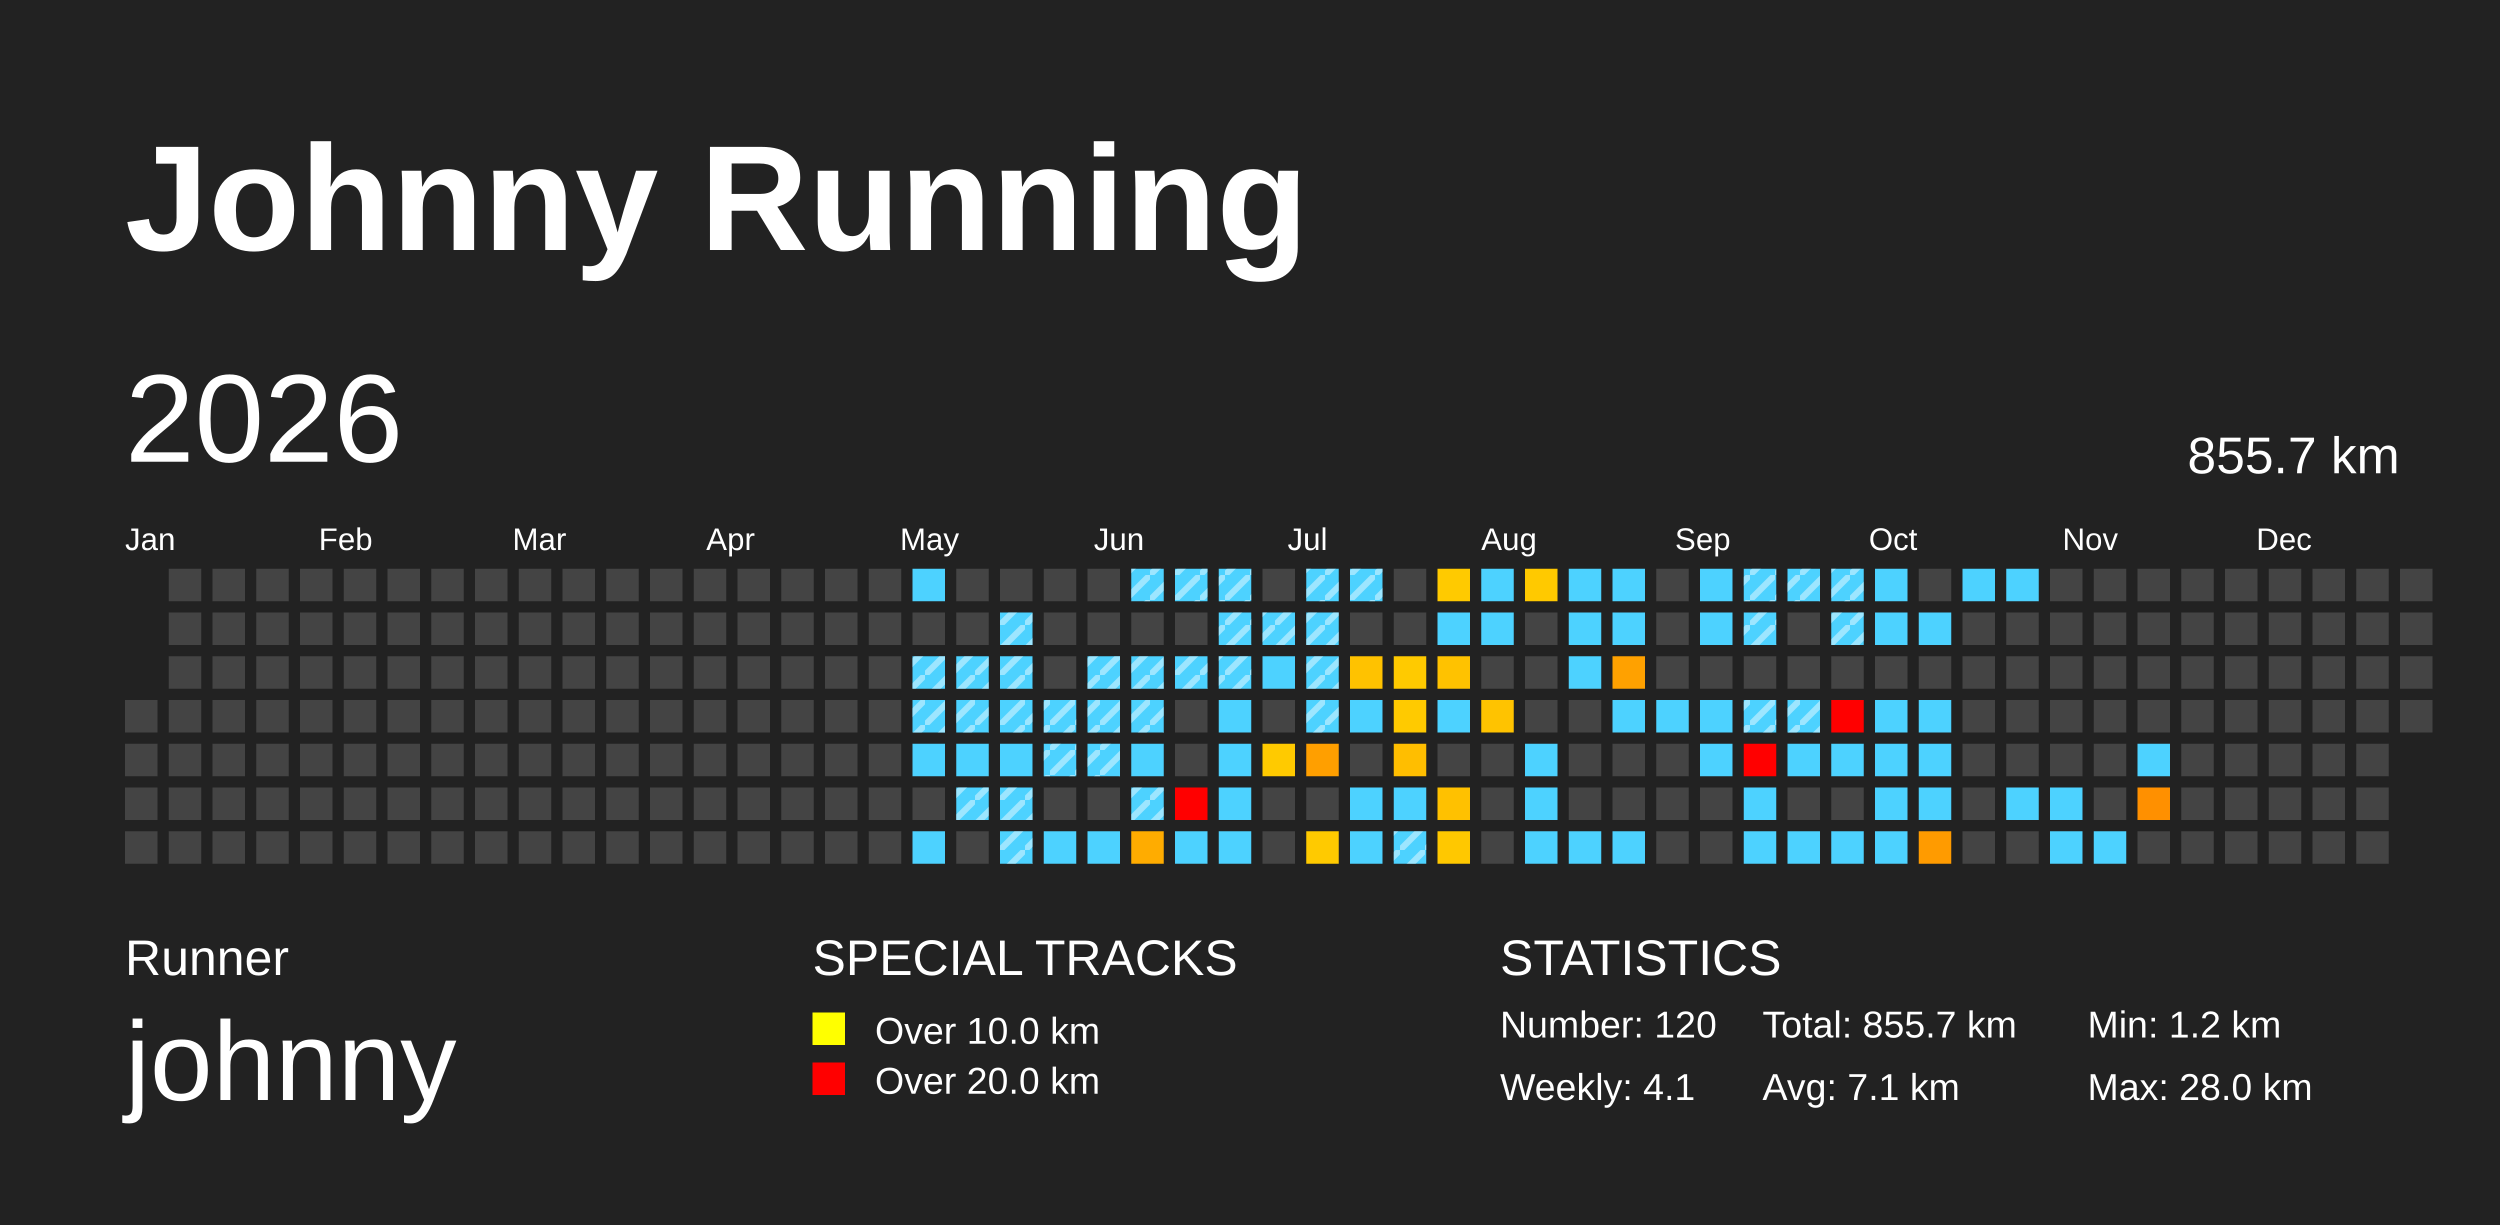
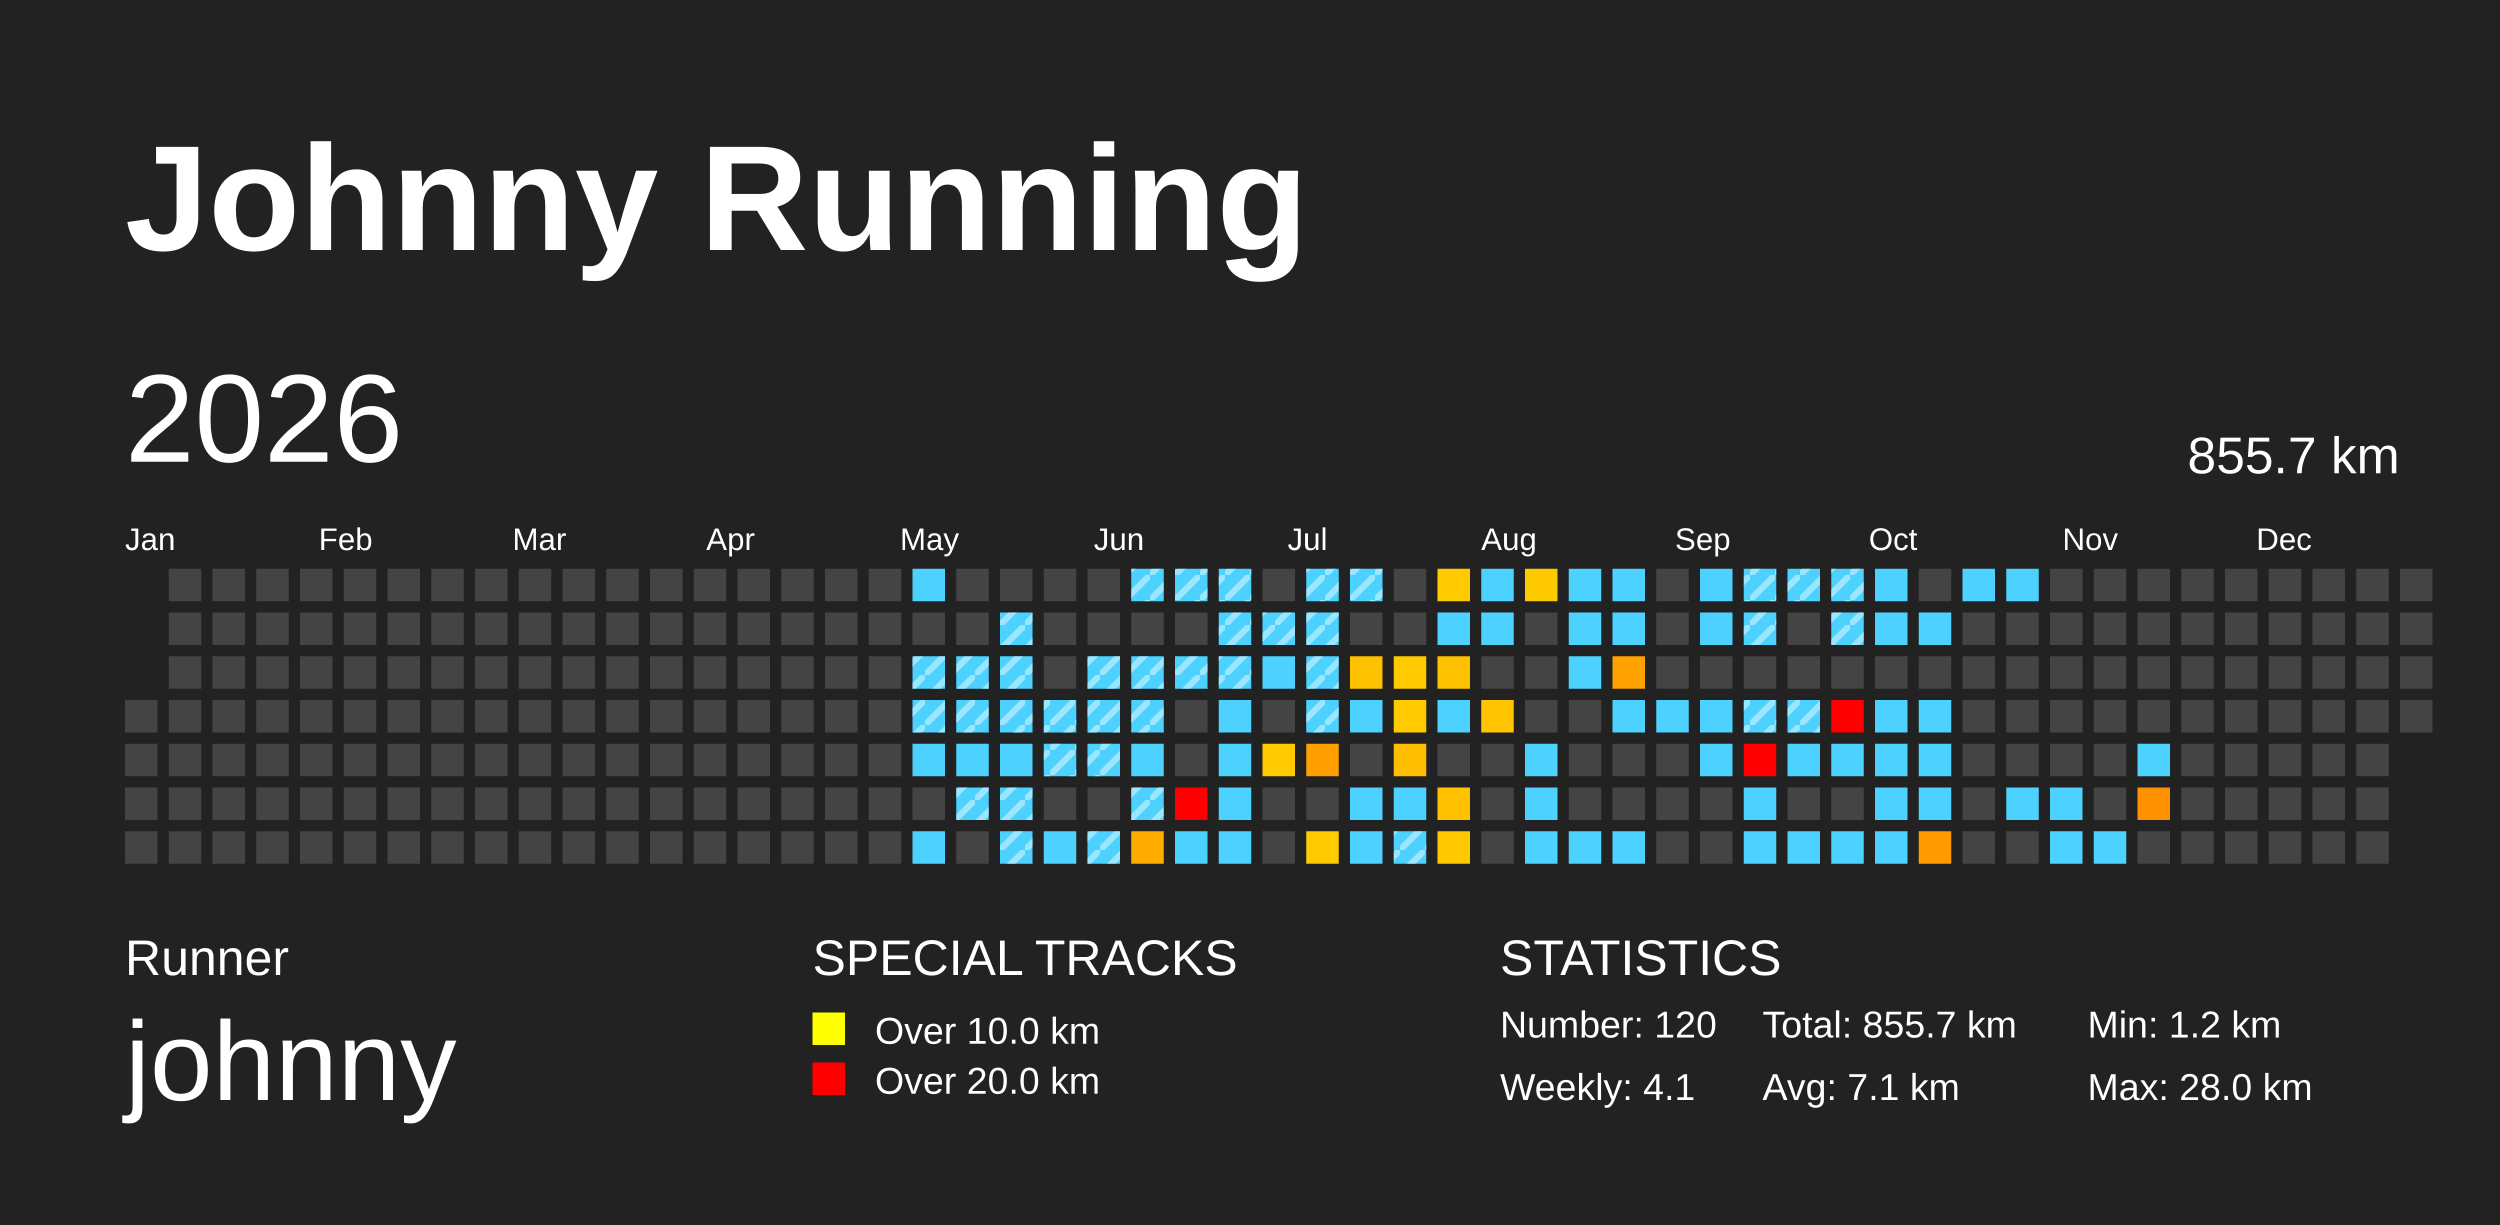
<svg xmlns="http://www.w3.org/2000/svg" baseProfile="full" height="98mm" version="1.1" viewBox="0,0,200,98" width="200mm">
  <defs>
    <pattern height="2" id="indoor-stripe" patternUnits="userSpaceOnUse" width="2">
      <line stroke="white" stroke-opacity="0.45" stroke-width="0.5" x1="0" x2="2" y1="2" y2="0" />
    </pattern>
  </defs>
  <rect fill="#222222" height="98" width="200" x="0" y="0" />
  <text fill="#FFFFFF" style="font-size:12px; font-family:Arial; font-weight:bold;" x="10" y="20">Johnny Running</text>
  <text fill="#FFFFFF" style="font-size:4px; font-family:Arial" x="10" y="78">Runner</text>
  <text fill="#FFFFFF" style="font-size:9px; font-family:Arial" x="10" y="88">johnny</text>
  <text fill="#FFFFFF" style="font-size:4px; font-family:Arial" x="65" y="78">SPECIAL TRACKS</text>
  <rect fill="yellow" height="2.6" width="2.6" x="65" y="81" />
  <text fill="#FFFFFF" style="font-size:3px; font-family:Arial" x="70" y="83.5">Over 10.0 km</text>
  <rect fill="red" height="2.6" width="2.6" x="65" y="85" />
  <text fill="#FFFFFF" style="font-size:3px; font-family:Arial" x="70" y="87.5">Over 20.0 km</text>
  <text fill="#FFFFFF" style="font-size:4px; font-family:Arial" x="120" y="78">STATISTICS</text>
  <text fill="#FFFFFF" style="font-size:3px; font-family:Arial" x="120" y="83">Number: 120</text>
  <text fill="#FFFFFF" style="font-size:3px; font-family:Arial" x="120" y="88">Weekly: 4.1</text>
  <text fill="#FFFFFF" style="font-size:3px; font-family:Arial" x="141" y="83">Total: 855.7 km</text>
  <text fill="#FFFFFF" style="font-size:3px; font-family:Arial" x="141" y="88">Avg: 7.1 km</text>
  <text fill="#FFFFFF" style="font-size:3px; font-family:Arial" x="167" y="83">Min: 1.2 km</text>
  <text fill="#FFFFFF" style="font-size:3px; font-family:Arial" x="167" y="88">Max: 28.0 km</text>
  <text dominant-baseline="hanging" fill="#FFFFFF" style="font-size:10.0px; font-family:Arial;" x="10" y="30">2026</text>
  <text dominant-baseline="hanging" fill="#FFFFFF" style="font-size:4.125px; font-family:Arial;" x="175" y="35">855.7 km</text>
  <text fill="#FFFFFF" style="font-size:2.5px; font-family:Arial" x="10.0" y="44">Jan</text>
  <text fill="#FFFFFF" style="font-size:2.5px; font-family:Arial" x="25.5" y="44">Feb</text>
  <text fill="#FFFFFF" style="font-size:2.5px; font-family:Arial" x="41.0" y="44">Mar</text>
  <text fill="#FFFFFF" style="font-size:2.5px; font-family:Arial" x="56.5" y="44">Apr</text>
  <text fill="#FFFFFF" style="font-size:2.5px; font-family:Arial" x="72.0" y="44">May</text>
  <text fill="#FFFFFF" style="font-size:2.5px; font-family:Arial" x="87.5" y="44">Jun</text>
  <text fill="#FFFFFF" style="font-size:2.5px; font-family:Arial" x="103.0" y="44">Jul</text>
  <text fill="#FFFFFF" style="font-size:2.5px; font-family:Arial" x="118.5" y="44">Aug</text>
  <text fill="#FFFFFF" style="font-size:2.5px; font-family:Arial" x="134.0" y="44">Sep</text>
  <text fill="#FFFFFF" style="font-size:2.5px; font-family:Arial" x="149.5" y="44">Oct</text>
  <text fill="#FFFFFF" style="font-size:2.5px; font-family:Arial" x="165.0" y="44">Nov</text>
  <text fill="#FFFFFF" style="font-size:2.5px; font-family:Arial" x="180.5" y="44">Dec</text>
  <rect fill="#444444" height="2.6" width="2.6" x="10.0" y="56.0" />
  <rect fill="#444444" height="2.6" width="2.6" x="10.0" y="59.5" />
  <rect fill="#444444" height="2.6" width="2.6" x="10.0" y="63.0" />
  <rect fill="#444444" height="2.6" width="2.6" x="10.0" y="66.5" />
  <rect fill="#444444" height="2.6" width="2.6" x="13.5" y="45.5" />
  <rect fill="#444444" height="2.6" width="2.6" x="13.5" y="49.0" />
  <rect fill="#444444" height="2.6" width="2.6" x="13.5" y="52.5" />
  <rect fill="#444444" height="2.6" width="2.6" x="13.5" y="56.0" />
  <rect fill="#444444" height="2.6" width="2.6" x="13.5" y="59.5" />
  <rect fill="#444444" height="2.6" width="2.6" x="13.5" y="63.0" />
  <rect fill="#444444" height="2.6" width="2.6" x="13.5" y="66.5" />
  <rect fill="#444444" height="2.6" width="2.6" x="17.0" y="45.5" />
  <rect fill="#444444" height="2.6" width="2.6" x="17.0" y="49.0" />
  <rect fill="#444444" height="2.6" width="2.6" x="17.0" y="52.5" />
  <rect fill="#444444" height="2.6" width="2.6" x="17.0" y="56.0" />
  <rect fill="#444444" height="2.6" width="2.6" x="17.0" y="59.5" />
  <rect fill="#444444" height="2.6" width="2.6" x="17.0" y="63.0" />
  <rect fill="#444444" height="2.6" width="2.6" x="17.0" y="66.5" />
  <rect fill="#444444" height="2.6" width="2.6" x="20.5" y="45.5" />
  <rect fill="#444444" height="2.6" width="2.6" x="20.5" y="49.0" />
  <rect fill="#444444" height="2.6" width="2.6" x="20.5" y="52.5" />
  <rect fill="#444444" height="2.6" width="2.6" x="20.5" y="56.0" />
  <rect fill="#444444" height="2.6" width="2.6" x="20.5" y="59.5" />
  <rect fill="#444444" height="2.6" width="2.6" x="20.5" y="63.0" />
  <rect fill="#444444" height="2.6" width="2.6" x="20.5" y="66.5" />
  <rect fill="#444444" height="2.6" width="2.6" x="24.0" y="45.5" />
  <rect fill="#444444" height="2.6" width="2.6" x="24.0" y="49.0" />
  <rect fill="#444444" height="2.6" width="2.6" x="24.0" y="52.5" />
  <rect fill="#444444" height="2.6" width="2.6" x="24.0" y="56.0" />
  <rect fill="#444444" height="2.6" width="2.6" x="24.0" y="59.5" />
  <rect fill="#444444" height="2.6" width="2.6" x="24.0" y="63.0" />
  <rect fill="#444444" height="2.6" width="2.6" x="24.0" y="66.5" />
  <rect fill="#444444" height="2.6" width="2.6" x="27.5" y="45.5" />
  <rect fill="#444444" height="2.6" width="2.6" x="27.5" y="49.0" />
  <rect fill="#444444" height="2.6" width="2.6" x="27.5" y="52.5" />
  <rect fill="#444444" height="2.6" width="2.6" x="27.5" y="56.0" />
  <rect fill="#444444" height="2.6" width="2.6" x="27.5" y="59.5" />
  <rect fill="#444444" height="2.6" width="2.6" x="27.5" y="63.0" />
  <rect fill="#444444" height="2.6" width="2.6" x="27.5" y="66.5" />
  <rect fill="#444444" height="2.6" width="2.6" x="31.0" y="45.5" />
  <rect fill="#444444" height="2.6" width="2.6" x="31.0" y="49.0" />
  <rect fill="#444444" height="2.6" width="2.6" x="31.0" y="52.5" />
  <rect fill="#444444" height="2.6" width="2.6" x="31.0" y="56.0" />
  <rect fill="#444444" height="2.6" width="2.6" x="31.0" y="59.5" />
  <rect fill="#444444" height="2.6" width="2.6" x="31.0" y="63.0" />
  <rect fill="#444444" height="2.6" width="2.6" x="31.0" y="66.5" />
  <rect fill="#444444" height="2.6" width="2.6" x="34.5" y="45.5" />
  <rect fill="#444444" height="2.6" width="2.6" x="34.5" y="49.0" />
  <rect fill="#444444" height="2.6" width="2.6" x="34.5" y="52.5" />
  <rect fill="#444444" height="2.6" width="2.6" x="34.5" y="56.0" />
  <rect fill="#444444" height="2.6" width="2.6" x="34.5" y="59.5" />
  <rect fill="#444444" height="2.6" width="2.6" x="34.5" y="63.0" />
  <rect fill="#444444" height="2.6" width="2.6" x="34.5" y="66.5" />
  <rect fill="#444444" height="2.6" width="2.6" x="38.0" y="45.5" />
  <rect fill="#444444" height="2.6" width="2.6" x="38.0" y="49.0" />
  <rect fill="#444444" height="2.6" width="2.6" x="38.0" y="52.5" />
  <rect fill="#444444" height="2.6" width="2.6" x="38.0" y="56.0" />
  <rect fill="#444444" height="2.6" width="2.6" x="38.0" y="59.5" />
  <rect fill="#444444" height="2.6" width="2.6" x="38.0" y="63.0" />
  <rect fill="#444444" height="2.6" width="2.6" x="38.0" y="66.5" />
  <rect fill="#444444" height="2.6" width="2.6" x="41.5" y="45.5" />
  <rect fill="#444444" height="2.6" width="2.6" x="41.5" y="49.0" />
  <rect fill="#444444" height="2.6" width="2.6" x="41.5" y="52.5" />
  <rect fill="#444444" height="2.6" width="2.6" x="41.5" y="56.0" />
  <rect fill="#444444" height="2.6" width="2.6" x="41.5" y="59.5" />
  <rect fill="#444444" height="2.6" width="2.6" x="41.5" y="63.0" />
  <rect fill="#444444" height="2.6" width="2.6" x="41.5" y="66.5" />
  <rect fill="#444444" height="2.6" width="2.6" x="45.0" y="45.5" />
  <rect fill="#444444" height="2.6" width="2.6" x="45.0" y="49.0" />
  <rect fill="#444444" height="2.6" width="2.6" x="45.0" y="52.5" />
  <rect fill="#444444" height="2.6" width="2.6" x="45.0" y="56.0" />
  <rect fill="#444444" height="2.6" width="2.6" x="45.0" y="59.5" />
  <rect fill="#444444" height="2.6" width="2.6" x="45.0" y="63.0" />
  <rect fill="#444444" height="2.6" width="2.6" x="45.0" y="66.5" />
  <rect fill="#444444" height="2.6" width="2.6" x="48.5" y="45.5" />
  <rect fill="#444444" height="2.6" width="2.6" x="48.5" y="49.0" />
  <rect fill="#444444" height="2.6" width="2.6" x="48.5" y="52.5" />
  <rect fill="#444444" height="2.6" width="2.6" x="48.5" y="56.0" />
  <rect fill="#444444" height="2.6" width="2.6" x="48.5" y="59.5" />
  <rect fill="#444444" height="2.6" width="2.6" x="48.5" y="63.0" />
  <rect fill="#444444" height="2.6" width="2.6" x="48.5" y="66.5" />
  <rect fill="#444444" height="2.6" width="2.6" x="52.0" y="45.5" />
  <rect fill="#444444" height="2.6" width="2.6" x="52.0" y="49.0" />
  <rect fill="#444444" height="2.6" width="2.6" x="52.0" y="52.5" />
  <rect fill="#444444" height="2.6" width="2.6" x="52.0" y="56.0" />
  <rect fill="#444444" height="2.6" width="2.6" x="52.0" y="59.5" />
  <rect fill="#444444" height="2.6" width="2.6" x="52.0" y="63.0" />
  <rect fill="#444444" height="2.6" width="2.6" x="52.0" y="66.5" />
  <rect fill="#444444" height="2.6" width="2.6" x="55.5" y="45.5" />
  <rect fill="#444444" height="2.6" width="2.6" x="55.5" y="49.0" />
  <rect fill="#444444" height="2.6" width="2.6" x="55.5" y="52.5" />
  <rect fill="#444444" height="2.6" width="2.6" x="55.5" y="56.0" />
  <rect fill="#444444" height="2.6" width="2.6" x="55.5" y="59.5" />
  <rect fill="#444444" height="2.6" width="2.6" x="55.5" y="63.0" />
  <rect fill="#444444" height="2.6" width="2.6" x="55.5" y="66.5" />
  <rect fill="#444444" height="2.6" width="2.6" x="59.0" y="45.5" />
  <rect fill="#444444" height="2.6" width="2.6" x="59.0" y="49.0" />
  <rect fill="#444444" height="2.6" width="2.6" x="59.0" y="52.5" />
  <rect fill="#444444" height="2.6" width="2.6" x="59.0" y="56.0" />
  <rect fill="#444444" height="2.6" width="2.6" x="59.0" y="59.5" />
  <rect fill="#444444" height="2.6" width="2.6" x="59.0" y="63.0" />
  <rect fill="#444444" height="2.6" width="2.6" x="59.0" y="66.5" />
  <rect fill="#444444" height="2.6" width="2.6" x="62.5" y="45.5" />
  <rect fill="#444444" height="2.6" width="2.6" x="62.5" y="49.0" />
  <rect fill="#444444" height="2.6" width="2.6" x="62.5" y="52.5" />
  <rect fill="#444444" height="2.6" width="2.6" x="62.5" y="56.0" />
  <rect fill="#444444" height="2.6" width="2.6" x="62.5" y="59.5" />
  <rect fill="#444444" height="2.6" width="2.6" x="62.5" y="63.0" />
  <rect fill="#444444" height="2.6" width="2.6" x="62.5" y="66.5" />
  <rect fill="#444444" height="2.6" width="2.6" x="66.0" y="45.5" />
  <rect fill="#444444" height="2.6" width="2.6" x="66.0" y="49.0" />
  <rect fill="#444444" height="2.6" width="2.6" x="66.0" y="52.5" />
  <rect fill="#444444" height="2.6" width="2.6" x="66.0" y="56.0" />
  <rect fill="#444444" height="2.6" width="2.6" x="66.0" y="59.5" />
  <rect fill="#444444" height="2.6" width="2.6" x="66.0" y="63.0" />
  <rect fill="#444444" height="2.6" width="2.6" x="66.0" y="66.5" />
  <rect fill="#444444" height="2.6" width="2.6" x="69.5" y="45.5" />
  <rect fill="#444444" height="2.6" width="2.6" x="69.5" y="49.0" />
  <rect fill="#444444" height="2.6" width="2.6" x="69.5" y="52.5" />
  <rect fill="#444444" height="2.6" width="2.6" x="69.5" y="56.0" />
  <rect fill="#444444" height="2.6" width="2.6" x="69.5" y="59.5" />
  <rect fill="#444444" height="2.6" width="2.6" x="69.5" y="63.0" />
  <rect fill="#444444" height="2.6" width="2.6" x="69.5" y="66.5" />
  <rect fill="#4dd2ff" height="2.6" width="2.6" x="73.0" y="45.5" />
  <rect fill="#444444" height="2.6" width="2.6" x="73.0" y="49.0" />
  <rect fill="#4dd2ff" height="2.6" width="2.6" x="73.0" y="52.5" />
  <rect fill="url(#indoor-stripe)" height="2.6" style="pointer-events: none;" width="2.6" x="73.0" y="52.5" />
  <rect fill="#4dd2ff" height="2.6" width="2.6" x="73.0" y="56.0" />
  <rect fill="url(#indoor-stripe)" height="2.6" style="pointer-events: none;" width="2.6" x="73.0" y="56.0" />
  <rect fill="#4dd2ff" height="2.6" width="2.6" x="73.0" y="59.5" />
  <rect fill="#444444" height="2.6" width="2.6" x="73.0" y="63.0" />
  <rect fill="#4dd2ff" height="2.6" width="2.6" x="73.0" y="66.5" />
  <rect fill="#444444" height="2.6" width="2.6" x="76.5" y="45.5" />
  <rect fill="#444444" height="2.6" width="2.6" x="76.5" y="49.0" />
  <rect fill="#4dd2ff" height="2.6" width="2.6" x="76.5" y="52.5" />
  <rect fill="url(#indoor-stripe)" height="2.6" style="pointer-events: none;" width="2.6" x="76.5" y="52.5" />
  <rect fill="#4dd2ff" height="2.6" width="2.6" x="76.5" y="56.0" />
  <rect fill="url(#indoor-stripe)" height="2.6" style="pointer-events: none;" width="2.6" x="76.5" y="56.0" />
  <rect fill="#4dd2ff" height="2.6" width="2.6" x="76.5" y="59.5" />
  <rect fill="#4dd2ff" height="2.6" width="2.6" x="76.5" y="63.0" />
  <rect fill="url(#indoor-stripe)" height="2.6" style="pointer-events: none;" width="2.6" x="76.5" y="63.0" />
  <rect fill="#444444" height="2.6" width="2.6" x="76.5" y="66.5" />
  <rect fill="#444444" height="2.6" width="2.6" x="80.0" y="45.5" />
  <rect fill="#4dd2ff" height="2.6" width="2.6" x="80.0" y="49.0" />
  <rect fill="url(#indoor-stripe)" height="2.6" style="pointer-events: none;" width="2.6" x="80.0" y="49.0" />
  <rect fill="#4dd2ff" height="2.6" width="2.6" x="80.0" y="52.5" />
  <rect fill="url(#indoor-stripe)" height="2.6" style="pointer-events: none;" width="2.6" x="80.0" y="52.5" />
  <rect fill="#4dd2ff" height="2.6" width="2.6" x="80.0" y="56.0" />
  <rect fill="url(#indoor-stripe)" height="2.6" style="pointer-events: none;" width="2.6" x="80.0" y="56.0" />
  <rect fill="#4dd2ff" height="2.6" width="2.6" x="80.0" y="59.5" />
  <rect fill="#4dd2ff" height="2.6" width="2.6" x="80.0" y="63.0" />
  <rect fill="url(#indoor-stripe)" height="2.6" style="pointer-events: none;" width="2.6" x="80.0" y="63.0" />
  <rect fill="#4dd2ff" height="2.6" width="2.6" x="80.0" y="66.5" />
  <rect fill="url(#indoor-stripe)" height="2.6" style="pointer-events: none;" width="2.6" x="80.0" y="66.5" />
  <rect fill="#444444" height="2.6" width="2.6" x="83.5" y="45.5" />
  <rect fill="#444444" height="2.6" width="2.6" x="83.5" y="49.0" />
  <rect fill="#444444" height="2.6" width="2.6" x="83.5" y="52.5" />
  <rect fill="#4dd2ff" height="2.6" width="2.6" x="83.5" y="56.0" />
  <rect fill="url(#indoor-stripe)" height="2.6" style="pointer-events: none;" width="2.6" x="83.5" y="56.0" />
  <rect fill="#4dd2ff" height="2.6" width="2.6" x="83.5" y="59.5" />
  <rect fill="url(#indoor-stripe)" height="2.6" style="pointer-events: none;" width="2.6" x="83.5" y="59.5" />
  <rect fill="#444444" height="2.6" width="2.6" x="83.5" y="63.0" />
  <rect fill="#4dd2ff" height="2.6" width="2.6" x="83.5" y="66.5" />
  <rect fill="#444444" height="2.6" width="2.6" x="87.0" y="45.5" />
  <rect fill="#444444" height="2.6" width="2.6" x="87.0" y="49.0" />
  <rect fill="#4dd2ff" height="2.6" width="2.6" x="87.0" y="52.5" />
  <rect fill="url(#indoor-stripe)" height="2.6" style="pointer-events: none;" width="2.6" x="87.0" y="52.5" />
  <rect fill="#4dd2ff" height="2.6" width="2.6" x="87.0" y="56.0" />
  <rect fill="url(#indoor-stripe)" height="2.6" style="pointer-events: none;" width="2.6" x="87.0" y="56.0" />
  <rect fill="#4dd2ff" height="2.6" width="2.6" x="87.0" y="59.5" />
  <rect fill="url(#indoor-stripe)" height="2.6" style="pointer-events: none;" width="2.6" x="87.0" y="59.5" />
  <rect fill="#444444" height="2.6" width="2.6" x="87.0" y="63.0" />
  <rect fill="#4dd2ff" height="2.6" width="2.6" x="87.0" y="66.5" />
+   <rect fill="url(#indoor-stripe)" height="2.6" style="pointer-events: none;" width="2.6" x="87.0" y="66.5" />
  <rect fill="#4dd2ff" height="2.6" width="2.6" x="90.5" y="45.5" />
  <rect fill="url(#indoor-stripe)" height="2.6" style="pointer-events: none;" width="2.6" x="90.5" y="45.5" />
  <rect fill="#444444" height="2.6" width="2.6" x="90.5" y="49.0" />
  <rect fill="#4dd2ff" height="2.6" width="2.6" x="90.5" y="52.5" />
  <rect fill="url(#indoor-stripe)" height="2.6" style="pointer-events: none;" width="2.6" x="90.5" y="52.5" />
  <rect fill="#4dd2ff" height="2.6" width="2.6" x="90.5" y="56.0" />
  <rect fill="url(#indoor-stripe)" height="2.6" style="pointer-events: none;" width="2.6" x="90.5" y="56.0" />
  <rect fill="#4dd2ff" height="2.6" width="2.6" x="90.5" y="59.5" />
  <rect fill="#4dd2ff" height="2.6" width="2.6" x="90.5" y="63.0" />
  <rect fill="url(#indoor-stripe)" height="2.6" style="pointer-events: none;" width="2.6" x="90.5" y="63.0" />
  <rect fill="#ffac00" height="2.6" width="2.6" x="90.5" y="66.5" />
  <rect fill="#4dd2ff" height="2.6" width="2.6" x="94.0" y="45.5" />
  <rect fill="url(#indoor-stripe)" height="2.6" style="pointer-events: none;" width="2.6" x="94.0" y="45.5" />
  <rect fill="#444444" height="2.6" width="2.6" x="94.0" y="49.0" />
  <rect fill="#4dd2ff" height="2.6" width="2.6" x="94.0" y="52.5" />
  <rect fill="url(#indoor-stripe)" height="2.6" style="pointer-events: none;" width="2.6" x="94.0" y="52.5" />
  <rect fill="#444444" height="2.6" width="2.6" x="94.0" y="56.0" />
  <rect fill="#444444" height="2.6" width="2.6" x="94.0" y="59.5" />
  <rect fill="red" height="2.6" width="2.6" x="94.0" y="63.0" />
  <rect fill="#4dd2ff" height="2.6" width="2.6" x="94.0" y="66.5" />
  <rect fill="#4dd2ff" height="2.6" width="2.6" x="97.5" y="45.5" />
  <rect fill="url(#indoor-stripe)" height="2.6" style="pointer-events: none;" width="2.6" x="97.5" y="45.5" />
  <rect fill="#4dd2ff" height="2.6" width="2.6" x="97.5" y="49.0" />
  <rect fill="url(#indoor-stripe)" height="2.6" style="pointer-events: none;" width="2.6" x="97.5" y="49.0" />
  <rect fill="#4dd2ff" height="2.6" width="2.6" x="97.5" y="52.5" />
  <rect fill="url(#indoor-stripe)" height="2.6" style="pointer-events: none;" width="2.6" x="97.5" y="52.5" />
  <rect fill="#4dd2ff" height="2.6" width="2.6" x="97.5" y="56.0" />
  <rect fill="#4dd2ff" height="2.6" width="2.6" x="97.5" y="59.5" />
  <rect fill="#4dd2ff" height="2.6" width="2.6" x="97.5" y="63.0" />
  <rect fill="#4dd2ff" height="2.6" width="2.6" x="97.5" y="66.5" />
  <rect fill="#444444" height="2.6" width="2.6" x="101.0" y="45.5" />
  <rect fill="#4dd2ff" height="2.6" width="2.6" x="101.0" y="49.0" />
  <rect fill="url(#indoor-stripe)" height="2.6" style="pointer-events: none;" width="2.6" x="101.0" y="49.0" />
  <rect fill="#4dd2ff" height="2.6" width="2.6" x="101.0" y="52.5" />
  <rect fill="#444444" height="2.6" width="2.6" x="101.0" y="56.0" />
  <rect fill="#ffca00" height="2.6" width="2.6" x="101.0" y="59.5" />
  <rect fill="#444444" height="2.6" width="2.6" x="101.0" y="63.0" />
  <rect fill="#444444" height="2.6" width="2.6" x="101.0" y="66.5" />
  <rect fill="#4dd2ff" height="2.6" width="2.6" x="104.5" y="45.5" />
  <rect fill="url(#indoor-stripe)" height="2.6" style="pointer-events: none;" width="2.6" x="104.5" y="45.5" />
  <rect fill="#4dd2ff" height="2.6" width="2.6" x="104.5" y="49.0" />
  <rect fill="url(#indoor-stripe)" height="2.6" style="pointer-events: none;" width="2.6" x="104.5" y="49.0" />
  <rect fill="#4dd2ff" height="2.6" width="2.6" x="104.5" y="52.5" />
  <rect fill="url(#indoor-stripe)" height="2.6" style="pointer-events: none;" width="2.6" x="104.5" y="52.5" />
  <rect fill="#4dd2ff" height="2.6" width="2.6" x="104.5" y="56.0" />
  <rect fill="url(#indoor-stripe)" height="2.6" style="pointer-events: none;" width="2.6" x="104.5" y="56.0" />
  <rect fill="#ff9f00" height="2.6" width="2.6" x="104.5" y="59.5" />
  <rect fill="#444444" height="2.6" width="2.6" x="104.5" y="63.0" />
  <rect fill="#ffca00" height="2.6" width="2.6" x="104.5" y="66.5" />
  <rect fill="#4dd2ff" height="2.6" width="2.6" x="108.0" y="45.5" />
  <rect fill="url(#indoor-stripe)" height="2.6" style="pointer-events: none;" width="2.6" x="108.0" y="45.5" />
  <rect fill="#444444" height="2.6" width="2.6" x="108.0" y="49.0" />
  <rect fill="#ffc200" height="2.6" width="2.6" x="108.0" y="52.5" />
  <rect fill="#4dd2ff" height="2.6" width="2.6" x="108.0" y="56.0" />
  <rect fill="#444444" height="2.6" width="2.6" x="108.0" y="59.5" />
  <rect fill="#4dd2ff" height="2.6" width="2.6" x="108.0" y="63.0" />
  <rect fill="#4dd2ff" height="2.6" width="2.6" x="108.0" y="66.5" />
  <rect fill="#444444" height="2.6" width="2.6" x="111.5" y="45.5" />
  <rect fill="#444444" height="2.6" width="2.6" x="111.5" y="49.0" />
  <rect fill="#ffca00" height="2.6" width="2.6" x="111.5" y="52.5" />
  <rect fill="#ffca00" height="2.6" width="2.6" x="111.5" y="56.0" />
  <rect fill="#ffbe00" height="2.6" width="2.6" x="111.5" y="59.5" />
  <rect fill="#4dd2ff" height="2.6" width="2.6" x="111.5" y="63.0" />
  <rect fill="#4dd2ff" height="2.6" width="2.6" x="111.5" y="66.5" />
  <rect fill="url(#indoor-stripe)" height="2.6" style="pointer-events: none;" width="2.6" x="111.5" y="66.5" />
  <rect fill="#ffca00" height="2.6" width="2.6" x="115.0" y="45.5" />
  <rect fill="#4dd2ff" height="2.6" width="2.6" x="115.0" y="49.0" />
  <rect fill="#ffc200" height="2.6" width="2.6" x="115.0" y="52.5" />
  <rect fill="#4dd2ff" height="2.6" width="2.6" x="115.0" y="56.0" />
  <rect fill="#444444" height="2.6" width="2.6" x="115.0" y="59.5" />
  <rect fill="#ffc100" height="2.6" width="2.6" x="115.0" y="63.0" />
  <rect fill="#ffc800" height="2.6" width="2.6" x="115.0" y="66.5" />
  <rect fill="#4dd2ff" height="2.6" width="2.6" x="118.5" y="45.5" />
  <rect fill="#4dd2ff" height="2.6" width="2.6" x="118.5" y="49.0" />
  <rect fill="#444444" height="2.6" width="2.6" x="118.5" y="52.5" />
  <rect fill="#ffc300" height="2.6" width="2.6" x="118.5" y="56.0" />
  <rect fill="#444444" height="2.6" width="2.6" x="118.5" y="59.5" />
  <rect fill="#444444" height="2.6" width="2.6" x="118.5" y="63.0" />
  <rect fill="#444444" height="2.6" width="2.6" x="118.5" y="66.5" />
  <rect fill="#ffc900" height="2.6" width="2.6" x="122.0" y="45.5" />
  <rect fill="#444444" height="2.6" width="2.6" x="122.0" y="49.0" />
  <rect fill="#444444" height="2.6" width="2.6" x="122.0" y="52.5" />
  <rect fill="#444444" height="2.6" width="2.6" x="122.0" y="56.0" />
  <rect fill="#4dd2ff" height="2.6" width="2.6" x="122.0" y="59.5" />
  <rect fill="#4dd2ff" height="2.6" width="2.6" x="122.0" y="63.0" />
  <rect fill="#4dd2ff" height="2.6" width="2.6" x="122.0" y="66.5" />
  <rect fill="#4dd2ff" height="2.6" width="2.6" x="125.5" y="45.5" />
  <rect fill="#4dd2ff" height="2.6" width="2.6" x="125.5" y="49.0" />
  <rect fill="#4dd2ff" height="2.6" width="2.6" x="125.5" y="52.5" />
  <rect fill="#444444" height="2.6" width="2.6" x="125.5" y="56.0" />
  <rect fill="#444444" height="2.6" width="2.6" x="125.5" y="59.5" />
  <rect fill="#444444" height="2.6" width="2.6" x="125.5" y="63.0" />
  <rect fill="#4dd2ff" height="2.6" width="2.6" x="125.5" y="66.5" />
  <rect fill="#4dd2ff" height="2.6" width="2.6" x="129.0" y="45.5" />
  <rect fill="#4dd2ff" height="2.6" width="2.6" x="129.0" y="49.0" />
  <rect fill="#ffa100" height="2.6" width="2.6" x="129.0" y="52.5" />
  <rect fill="#4dd2ff" height="2.6" width="2.6" x="129.0" y="56.0" />
  <rect fill="#444444" height="2.6" width="2.6" x="129.0" y="59.5" />
  <rect fill="#444444" height="2.6" width="2.6" x="129.0" y="63.0" />
  <rect fill="#4dd2ff" height="2.6" width="2.6" x="129.0" y="66.5" />
  <rect fill="#444444" height="2.6" width="2.6" x="132.5" y="45.5" />
  <rect fill="#444444" height="2.6" width="2.6" x="132.5" y="49.0" />
  <rect fill="#444444" height="2.6" width="2.6" x="132.5" y="52.5" />
  <rect fill="#4dd2ff" height="2.6" width="2.6" x="132.5" y="56.0" />
  <rect fill="#444444" height="2.6" width="2.6" x="132.5" y="59.5" />
  <rect fill="#444444" height="2.6" width="2.6" x="132.5" y="63.0" />
  <rect fill="#444444" height="2.6" width="2.6" x="132.5" y="66.5" />
  <rect fill="#4dd2ff" height="2.6" width="2.6" x="136.0" y="45.5" />
  <rect fill="#4dd2ff" height="2.6" width="2.6" x="136.0" y="49.0" />
  <rect fill="#444444" height="2.6" width="2.6" x="136.0" y="52.5" />
  <rect fill="#4dd2ff" height="2.6" width="2.6" x="136.0" y="56.0" />
  <rect fill="#4dd2ff" height="2.6" width="2.6" x="136.0" y="59.5" />
  <rect fill="#444444" height="2.6" width="2.6" x="136.0" y="63.0" />
  <rect fill="#444444" height="2.6" width="2.6" x="136.0" y="66.5" />
  <rect fill="#4dd2ff" height="2.6" width="2.6" x="139.5" y="45.5" />
  <rect fill="url(#indoor-stripe)" height="2.6" style="pointer-events: none;" width="2.6" x="139.5" y="45.5" />
  <rect fill="#4dd2ff" height="2.6" width="2.6" x="139.5" y="49.0" />
  <rect fill="url(#indoor-stripe)" height="2.6" style="pointer-events: none;" width="2.6" x="139.5" y="49.0" />
  <rect fill="#444444" height="2.6" width="2.6" x="139.5" y="52.5" />
  <rect fill="#4dd2ff" height="2.6" width="2.6" x="139.5" y="56.0" />
  <rect fill="url(#indoor-stripe)" height="2.6" style="pointer-events: none;" width="2.6" x="139.5" y="56.0" />
  <rect fill="red" height="2.6" width="2.6" x="139.5" y="59.5" />
  <rect fill="#4dd2ff" height="2.6" width="2.6" x="139.5" y="63.0" />
  <rect fill="#4dd2ff" height="2.6" width="2.6" x="139.5" y="66.5" />
  <rect fill="#4dd2ff" height="2.6" width="2.6" x="143.0" y="45.5" />
  <rect fill="url(#indoor-stripe)" height="2.6" style="pointer-events: none;" width="2.6" x="143.0" y="45.5" />
  <rect fill="#444444" height="2.6" width="2.6" x="143.0" y="49.0" />
  <rect fill="#444444" height="2.6" width="2.6" x="143.0" y="52.5" />
  <rect fill="#4dd2ff" height="2.6" width="2.6" x="143.0" y="56.0" />
  <rect fill="url(#indoor-stripe)" height="2.6" style="pointer-events: none;" width="2.6" x="143.0" y="56.0" />
  <rect fill="#4dd2ff" height="2.6" width="2.6" x="143.0" y="59.5" />
  <rect fill="#444444" height="2.6" width="2.6" x="143.0" y="63.0" />
  <rect fill="#4dd2ff" height="2.6" width="2.6" x="143.0" y="66.5" />
  <rect fill="#4dd2ff" height="2.6" width="2.6" x="146.5" y="45.5" />
  <rect fill="url(#indoor-stripe)" height="2.6" style="pointer-events: none;" width="2.6" x="146.5" y="45.5" />
  <rect fill="#4dd2ff" height="2.6" width="2.6" x="146.5" y="49.0" />
  <rect fill="url(#indoor-stripe)" height="2.6" style="pointer-events: none;" width="2.6" x="146.5" y="49.0" />
  <rect fill="#444444" height="2.6" width="2.6" x="146.5" y="52.5" />
  <rect fill="red" height="2.6" width="2.6" x="146.5" y="56.0" />
  <rect fill="#4dd2ff" height="2.6" width="2.6" x="146.5" y="59.5" />
  <rect fill="#444444" height="2.6" width="2.6" x="146.5" y="63.0" />
  <rect fill="#4dd2ff" height="2.6" width="2.6" x="146.5" y="66.5" />
  <rect fill="#4dd2ff" height="2.6" width="2.6" x="150.0" y="45.5" />
  <rect fill="#4dd2ff" height="2.6" width="2.6" x="150.0" y="49.0" />
  <rect fill="#444444" height="2.6" width="2.6" x="150.0" y="52.5" />
  <rect fill="#4dd2ff" height="2.6" width="2.6" x="150.0" y="56.0" />
  <rect fill="#4dd2ff" height="2.6" width="2.6" x="150.0" y="59.5" />
  <rect fill="#4dd2ff" height="2.6" width="2.6" x="150.0" y="63.0" />
  <rect fill="#4dd2ff" height="2.6" width="2.6" x="150.0" y="66.5" />
  <rect fill="#444444" height="2.6" width="2.6" x="153.5" y="45.5" />
  <rect fill="#4dd2ff" height="2.6" width="2.6" x="153.5" y="49.0" />
  <rect fill="#444444" height="2.6" width="2.6" x="153.5" y="52.5" />
  <rect fill="#4dd2ff" height="2.6" width="2.6" x="153.5" y="56.0" />
  <rect fill="#4dd2ff" height="2.6" width="2.6" x="153.5" y="59.5" />
  <rect fill="#4dd2ff" height="2.6" width="2.6" x="153.5" y="63.0" />
  <rect fill="#ff9b00" height="2.6" width="2.6" x="153.5" y="66.5" />
  <rect fill="#4dd2ff" height="2.6" width="2.6" x="157.0" y="45.5" />
  <rect fill="#444444" height="2.6" width="2.6" x="157.0" y="49.0" />
  <rect fill="#444444" height="2.6" width="2.6" x="157.0" y="52.5" />
  <rect fill="#444444" height="2.6" width="2.6" x="157.0" y="56.0" />
  <rect fill="#444444" height="2.6" width="2.6" x="157.0" y="59.5" />
  <rect fill="#444444" height="2.6" width="2.6" x="157.0" y="63.0" />
  <rect fill="#444444" height="2.6" width="2.6" x="157.0" y="66.5" />
  <rect fill="#4dd2ff" height="2.6" width="2.6" x="160.5" y="45.5" />
  <rect fill="#444444" height="2.6" width="2.6" x="160.5" y="49.0" />
  <rect fill="#444444" height="2.6" width="2.6" x="160.5" y="52.5" />
  <rect fill="#444444" height="2.6" width="2.6" x="160.5" y="56.0" />
  <rect fill="#444444" height="2.6" width="2.6" x="160.5" y="59.5" />
  <rect fill="#4dd2ff" height="2.6" width="2.6" x="160.5" y="63.0" />
  <rect fill="#444444" height="2.6" width="2.6" x="160.5" y="66.5" />
  <rect fill="#444444" height="2.6" width="2.6" x="164.0" y="45.5" />
  <rect fill="#444444" height="2.6" width="2.6" x="164.0" y="49.0" />
  <rect fill="#444444" height="2.6" width="2.6" x="164.0" y="52.5" />
  <rect fill="#444444" height="2.6" width="2.6" x="164.0" y="56.0" />
  <rect fill="#444444" height="2.6" width="2.6" x="164.0" y="59.5" />
  <rect fill="#4dd2ff" height="2.6" width="2.6" x="164.0" y="63.0" />
  <rect fill="#4dd2ff" height="2.6" width="2.6" x="164.0" y="66.5" />
  <rect fill="#444444" height="2.6" width="2.6" x="167.5" y="45.5" />
  <rect fill="#444444" height="2.6" width="2.6" x="167.5" y="49.0" />
  <rect fill="#444444" height="2.6" width="2.6" x="167.5" y="52.5" />
  <rect fill="#444444" height="2.6" width="2.6" x="167.5" y="56.0" />
  <rect fill="#444444" height="2.6" width="2.6" x="167.5" y="59.5" />
  <rect fill="#444444" height="2.6" width="2.6" x="167.5" y="63.0" />
  <rect fill="#4dd2ff" height="2.6" width="2.6" x="167.5" y="66.5" />
  <rect fill="#444444" height="2.6" width="2.6" x="171.0" y="45.5" />
  <rect fill="#444444" height="2.6" width="2.6" x="171.0" y="49.0" />
  <rect fill="#444444" height="2.6" width="2.6" x="171.0" y="52.5" />
  <rect fill="#444444" height="2.6" width="2.6" x="171.0" y="56.0" />
  <rect fill="#4dd2ff" height="2.6" width="2.6" x="171.0" y="59.5" />
  <rect fill="#ff9000" height="2.6" width="2.6" x="171.0" y="63.0" />
  <rect fill="#444444" height="2.6" width="2.6" x="171.0" y="66.5" />
  <rect fill="#444444" height="2.6" width="2.6" x="174.5" y="45.5" />
  <rect fill="#444444" height="2.6" width="2.6" x="174.5" y="49.0" />
  <rect fill="#444444" height="2.6" width="2.6" x="174.5" y="52.5" />
  <rect fill="#444444" height="2.6" width="2.6" x="174.5" y="56.0" />
  <rect fill="#444444" height="2.6" width="2.6" x="174.5" y="59.5" />
  <rect fill="#444444" height="2.6" width="2.6" x="174.5" y="63.0" />
  <rect fill="#444444" height="2.6" width="2.6" x="174.5" y="66.5" />
  <rect fill="#444444" height="2.6" width="2.6" x="178.0" y="45.5" />
  <rect fill="#444444" height="2.6" width="2.6" x="178.0" y="49.0" />
  <rect fill="#444444" height="2.6" width="2.6" x="178.0" y="52.5" />
  <rect fill="#444444" height="2.6" width="2.6" x="178.0" y="56.0" />
  <rect fill="#444444" height="2.6" width="2.6" x="178.0" y="59.5" />
  <rect fill="#444444" height="2.6" width="2.6" x="178.0" y="63.0" />
  <rect fill="#444444" height="2.6" width="2.6" x="178.0" y="66.5" />
  <rect fill="#444444" height="2.6" width="2.6" x="181.5" y="45.5" />
  <rect fill="#444444" height="2.6" width="2.6" x="181.5" y="49.0" />
  <rect fill="#444444" height="2.6" width="2.6" x="181.5" y="52.5" />
  <rect fill="#444444" height="2.6" width="2.6" x="181.5" y="56.0" />
  <rect fill="#444444" height="2.6" width="2.6" x="181.5" y="59.5" />
  <rect fill="#444444" height="2.6" width="2.6" x="181.5" y="63.0" />
  <rect fill="#444444" height="2.6" width="2.6" x="181.5" y="66.5" />
  <rect fill="#444444" height="2.6" width="2.6" x="185.0" y="45.5" />
  <rect fill="#444444" height="2.6" width="2.6" x="185.0" y="49.0" />
  <rect fill="#444444" height="2.6" width="2.6" x="185.0" y="52.5" />
  <rect fill="#444444" height="2.6" width="2.6" x="185.0" y="56.0" />
  <rect fill="#444444" height="2.6" width="2.6" x="185.0" y="59.5" />
  <rect fill="#444444" height="2.6" width="2.6" x="185.0" y="63.0" />
  <rect fill="#444444" height="2.6" width="2.6" x="185.0" y="66.5" />
  <rect fill="#444444" height="2.6" width="2.6" x="188.5" y="45.5" />
  <rect fill="#444444" height="2.6" width="2.6" x="188.5" y="49.0" />
  <rect fill="#444444" height="2.6" width="2.6" x="188.5" y="52.5" />
  <rect fill="#444444" height="2.6" width="2.6" x="188.5" y="56.0" />
  <rect fill="#444444" height="2.6" width="2.6" x="188.5" y="59.5" />
  <rect fill="#444444" height="2.6" width="2.6" x="188.5" y="63.0" />
  <rect fill="#444444" height="2.6" width="2.6" x="188.5" y="66.5" />
  <rect fill="#444444" height="2.6" width="2.6" x="192.0" y="45.5" />
  <rect fill="#444444" height="2.6" width="2.6" x="192.0" y="49.0" />
  <rect fill="#444444" height="2.6" width="2.6" x="192.0" y="52.5" />
  <rect fill="#444444" height="2.6" width="2.6" x="192.0" y="56.0" />
</svg>
